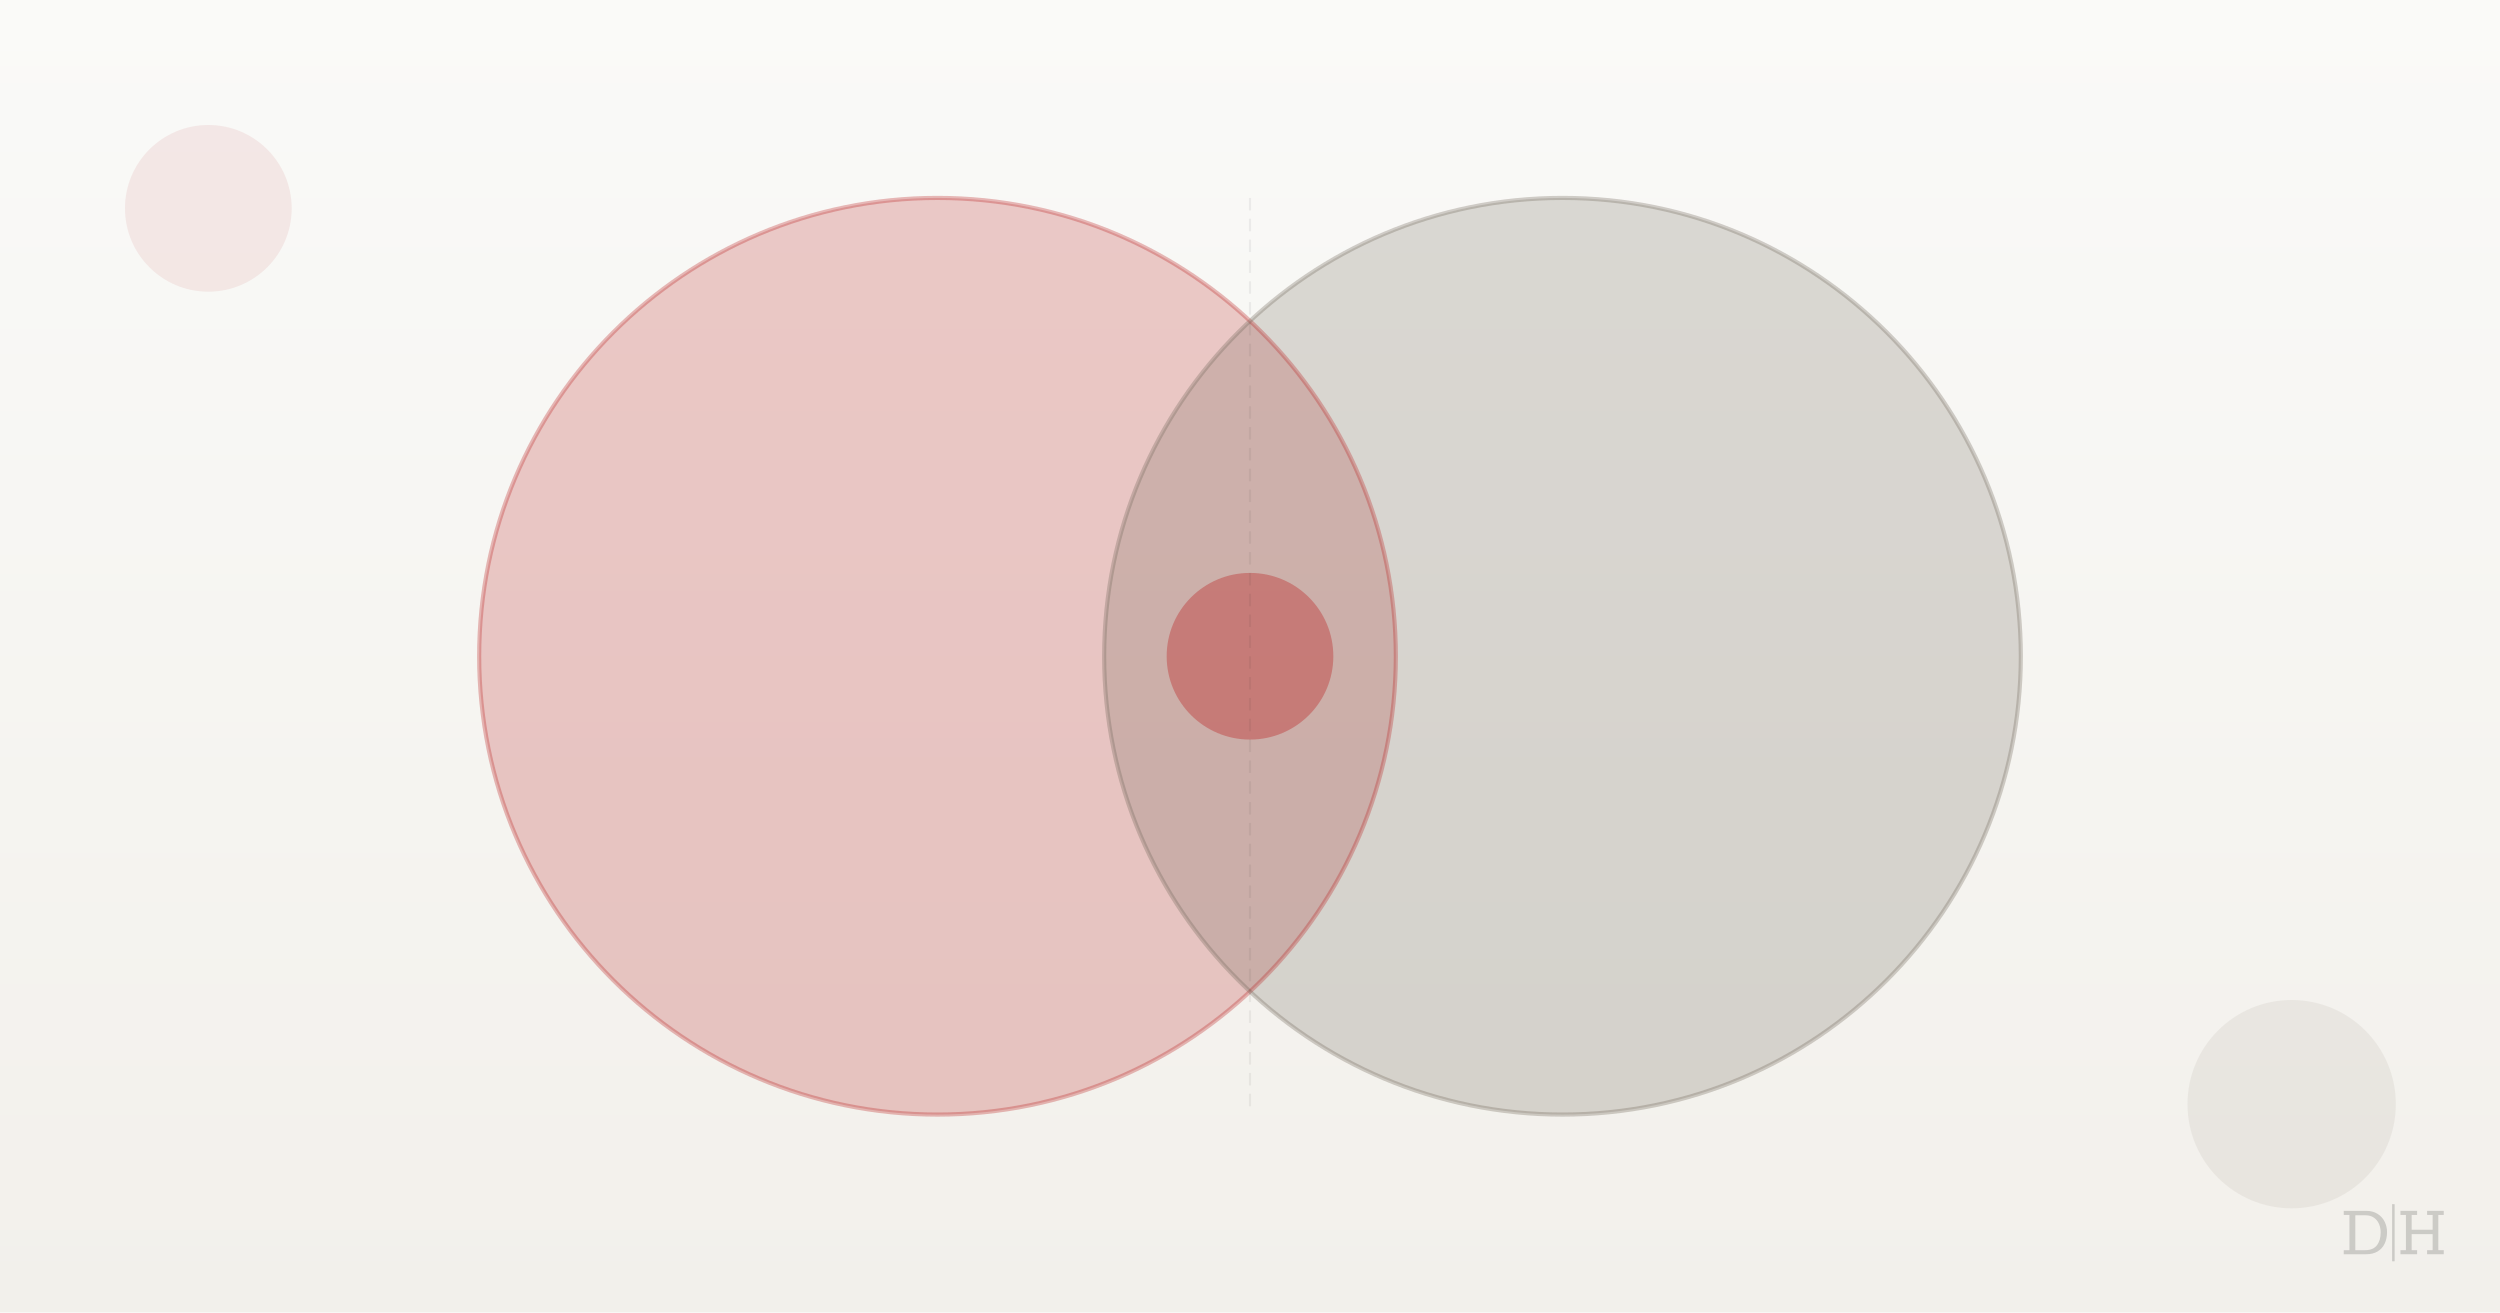
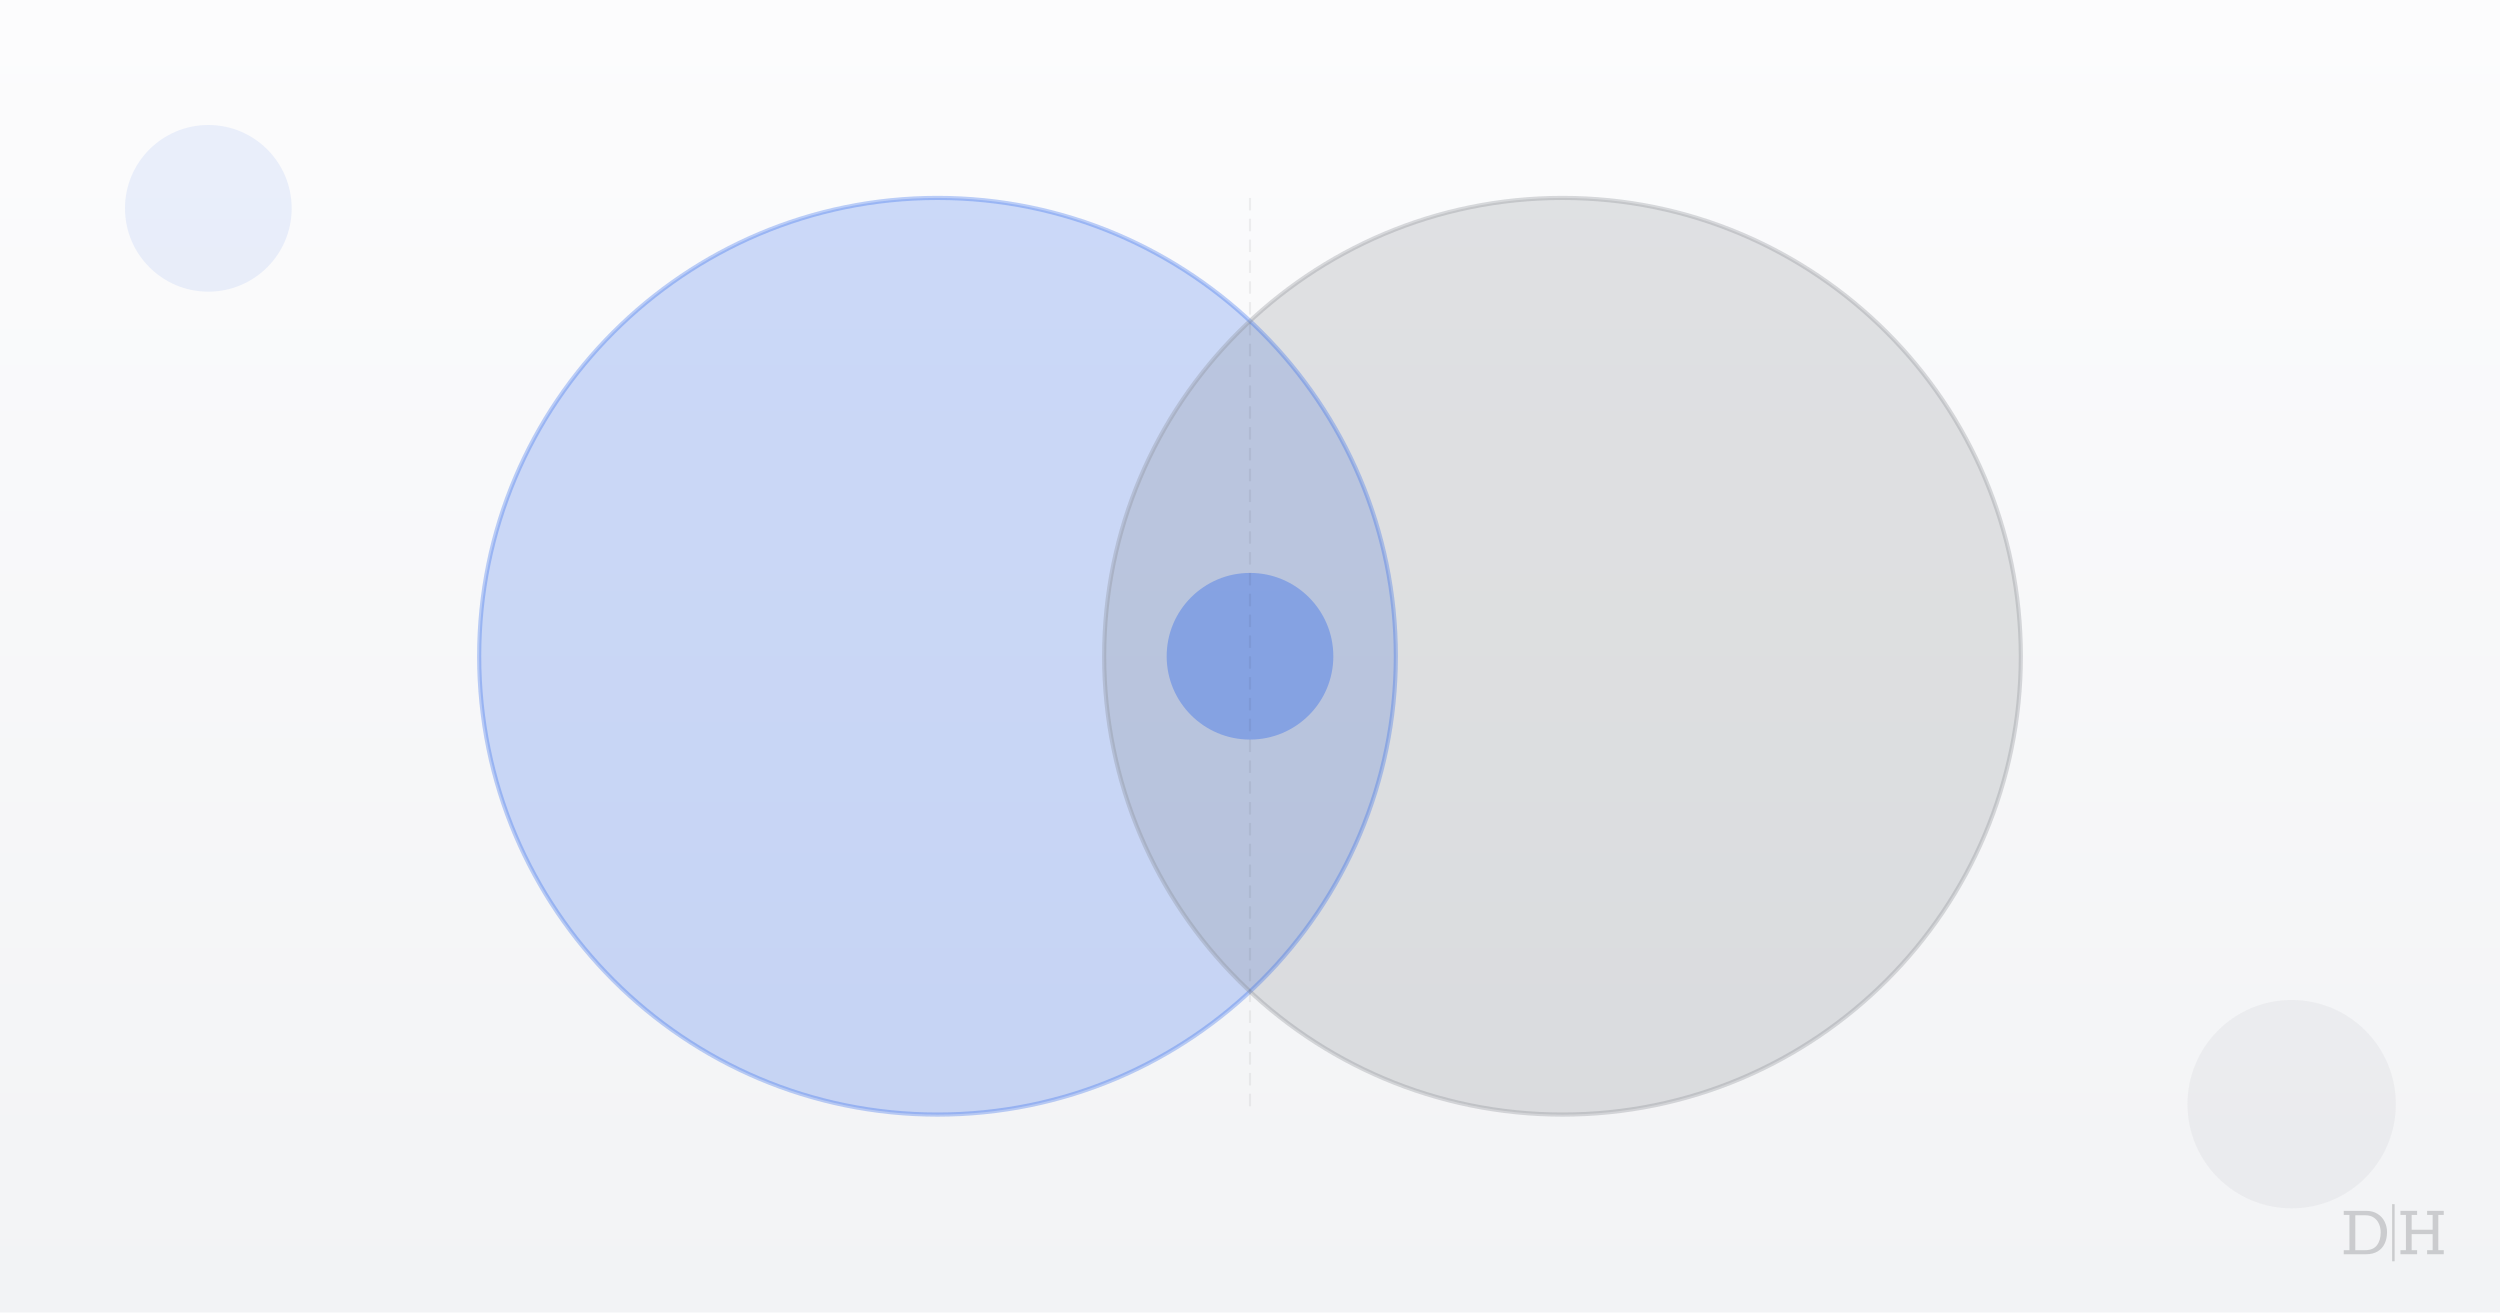
<svg xmlns="http://www.w3.org/2000/svg" viewBox="0 0 1200 630" fill="none">
  <defs>
    <linearGradient id="bg" x1="0.5" y1="0" x2="0.5" y2="1">
-       <stop offset="0%" stop-color="#FAFAF8" />
-       <stop offset="100%" stop-color="#F2F0EB" />
+       <stop offset="0%" stop-color="#FCFCFD" />
+       <stop offset="100%" stop-color="#F2F3F5" />
    </linearGradient>
  </defs>
  <rect width="1200" height="630" fill="url(#bg)" />
-   <circle cx="450" cy="315" r="220" fill="#B91C1C" fill-opacity="0.22" />
-   <circle cx="750" cy="315" r="220" fill="#6B6355" fill-opacity="0.22" />
-   <circle cx="450" cy="315" r="220" stroke="#B91C1C" stroke-width="2" stroke-opacity="0.30" fill="none" />
-   <circle cx="750" cy="315" r="220" stroke="#6B6355" stroke-width="2" stroke-opacity="0.30" fill="none" />
-   <circle cx="600" cy="315" r="40" fill="#B91C1C" fill-opacity="0.35" />
-   <line x1="600" y1="95" x2="600" y2="535" stroke="#1A1A1A" stroke-opacity="0.06" stroke-width="1" stroke-dasharray="6,4" />
-   <circle cx="100" cy="100" r="40" fill="#B91C1C" fill-opacity="0.08" />
-   <circle cx="1100" cy="530" r="50" fill="#6B6355" fill-opacity="0.08" />
-   <g transform="translate(1125,578) scale(0.6)" opacity="0.18" fill="#1A1A1A">
+   <circle cx="450" cy="315" r="220" fill="#2563EB" fill-opacity="0.22" />
+   <circle cx="750" cy="315" r="220" fill="#82868C" fill-opacity="0.22" />
+   <circle cx="450" cy="315" r="220" stroke="#2563EB" stroke-width="2" stroke-opacity="0.30" fill="none" />
+   <circle cx="750" cy="315" r="220" stroke="#82868C" stroke-width="2" stroke-opacity="0.30" fill="none" />
+   <circle cx="600" cy="315" r="40" fill="#2563EB" fill-opacity="0.35" />
+   <line x1="600" y1="95" x2="600" y2="535" stroke="#17181A" stroke-opacity="0.06" stroke-width="1" stroke-dasharray="6,4" />
+   <circle cx="100" cy="100" r="40" fill="#2563EB" fill-opacity="0.08" />
+   <circle cx="1100" cy="530" r="50" fill="#82868C" fill-opacity="0.08" />
+   <g transform="translate(1125,578) scale(0.6)" opacity="0.18" fill="#17181A">
    <path d="M0,36.8 L4.54,36.8 L4.54,8.61 L0,8.61 L0,5.34 L17.81,5.34 C21.42,5.34 24.49,6.14 27.03,7.75 C29.57,9.35 31.47,11.46 32.74,14.07 C34,16.68 34.63,19.44 34.63,22.36 C34.63,25.82 34,28.88 32.74,31.55 C31.47,34.23 29.59,36.31 27.09,37.81 C24.59,39.31 21.51,40.06 17.87,40.06 L0,40.06 L0,36.8Z M17.29,36.8 C21.42,36.8 24.49,35.5 26.52,32.89 C28.54,30.29 29.55,26.87 29.55,22.64 C29.55,20.2 29.11,17.94 28.22,15.86 C27.34,13.79 25.99,12.11 24.17,10.83 C22.36,9.54 20.13,8.9 17.47,8.9 L9.25,8.9 L9.25,36.8 L17.29,36.8Z" />
    <polygon points="45.37 40.06 45.37 36.8 49.74 36.8 49.74 8.61 45.37 8.61 45.37 5.34 58.69 5.34 58.69 8.61 54.32 8.61 54.32 20.45 71.11 20.45 71.11 8.61 66.69 8.61 66.69 5.34 80 5.34 80 8.61 75.64 8.61 75.64 36.8 80 36.8 80 40.06 66.69 40.06 66.69 36.8 71.11 36.8 71.11 23.97 54.32 23.97 54.32 36.8 58.69 36.8 58.69 40.06" />
    <polygon points="38.7 0 40.7 0 40.7 45.7 38.7 45.7" />
  </g>
</svg>
